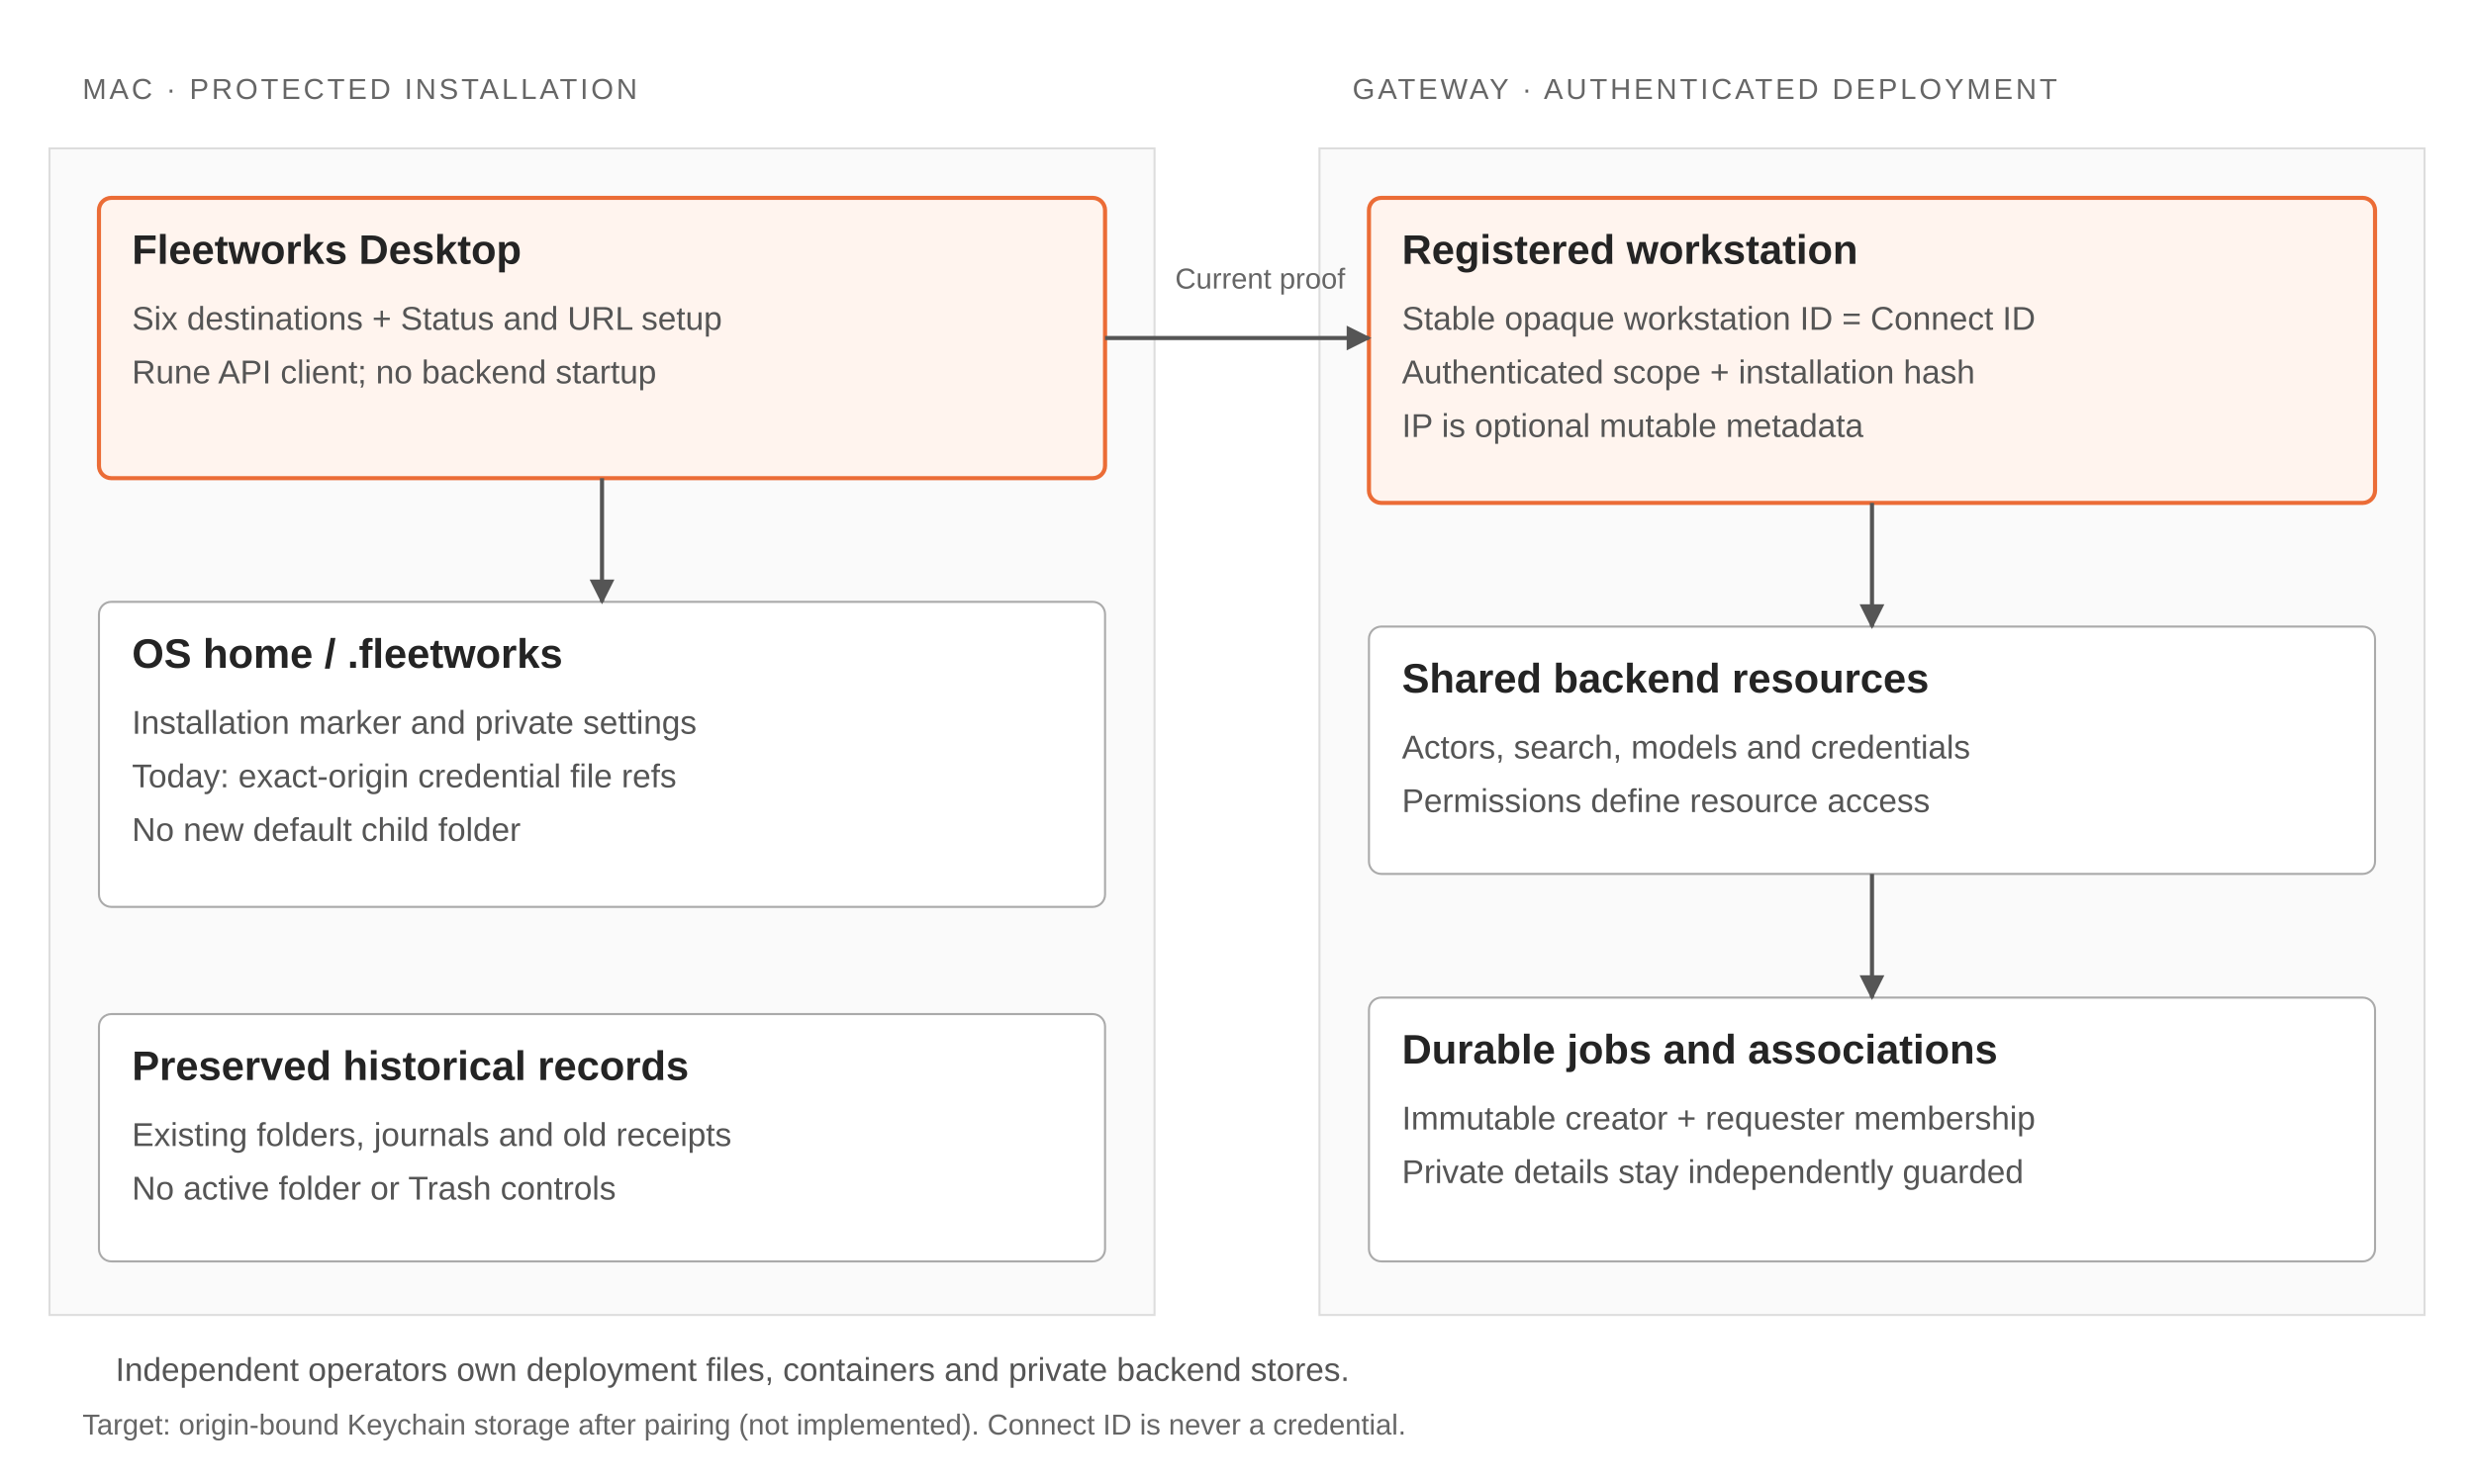
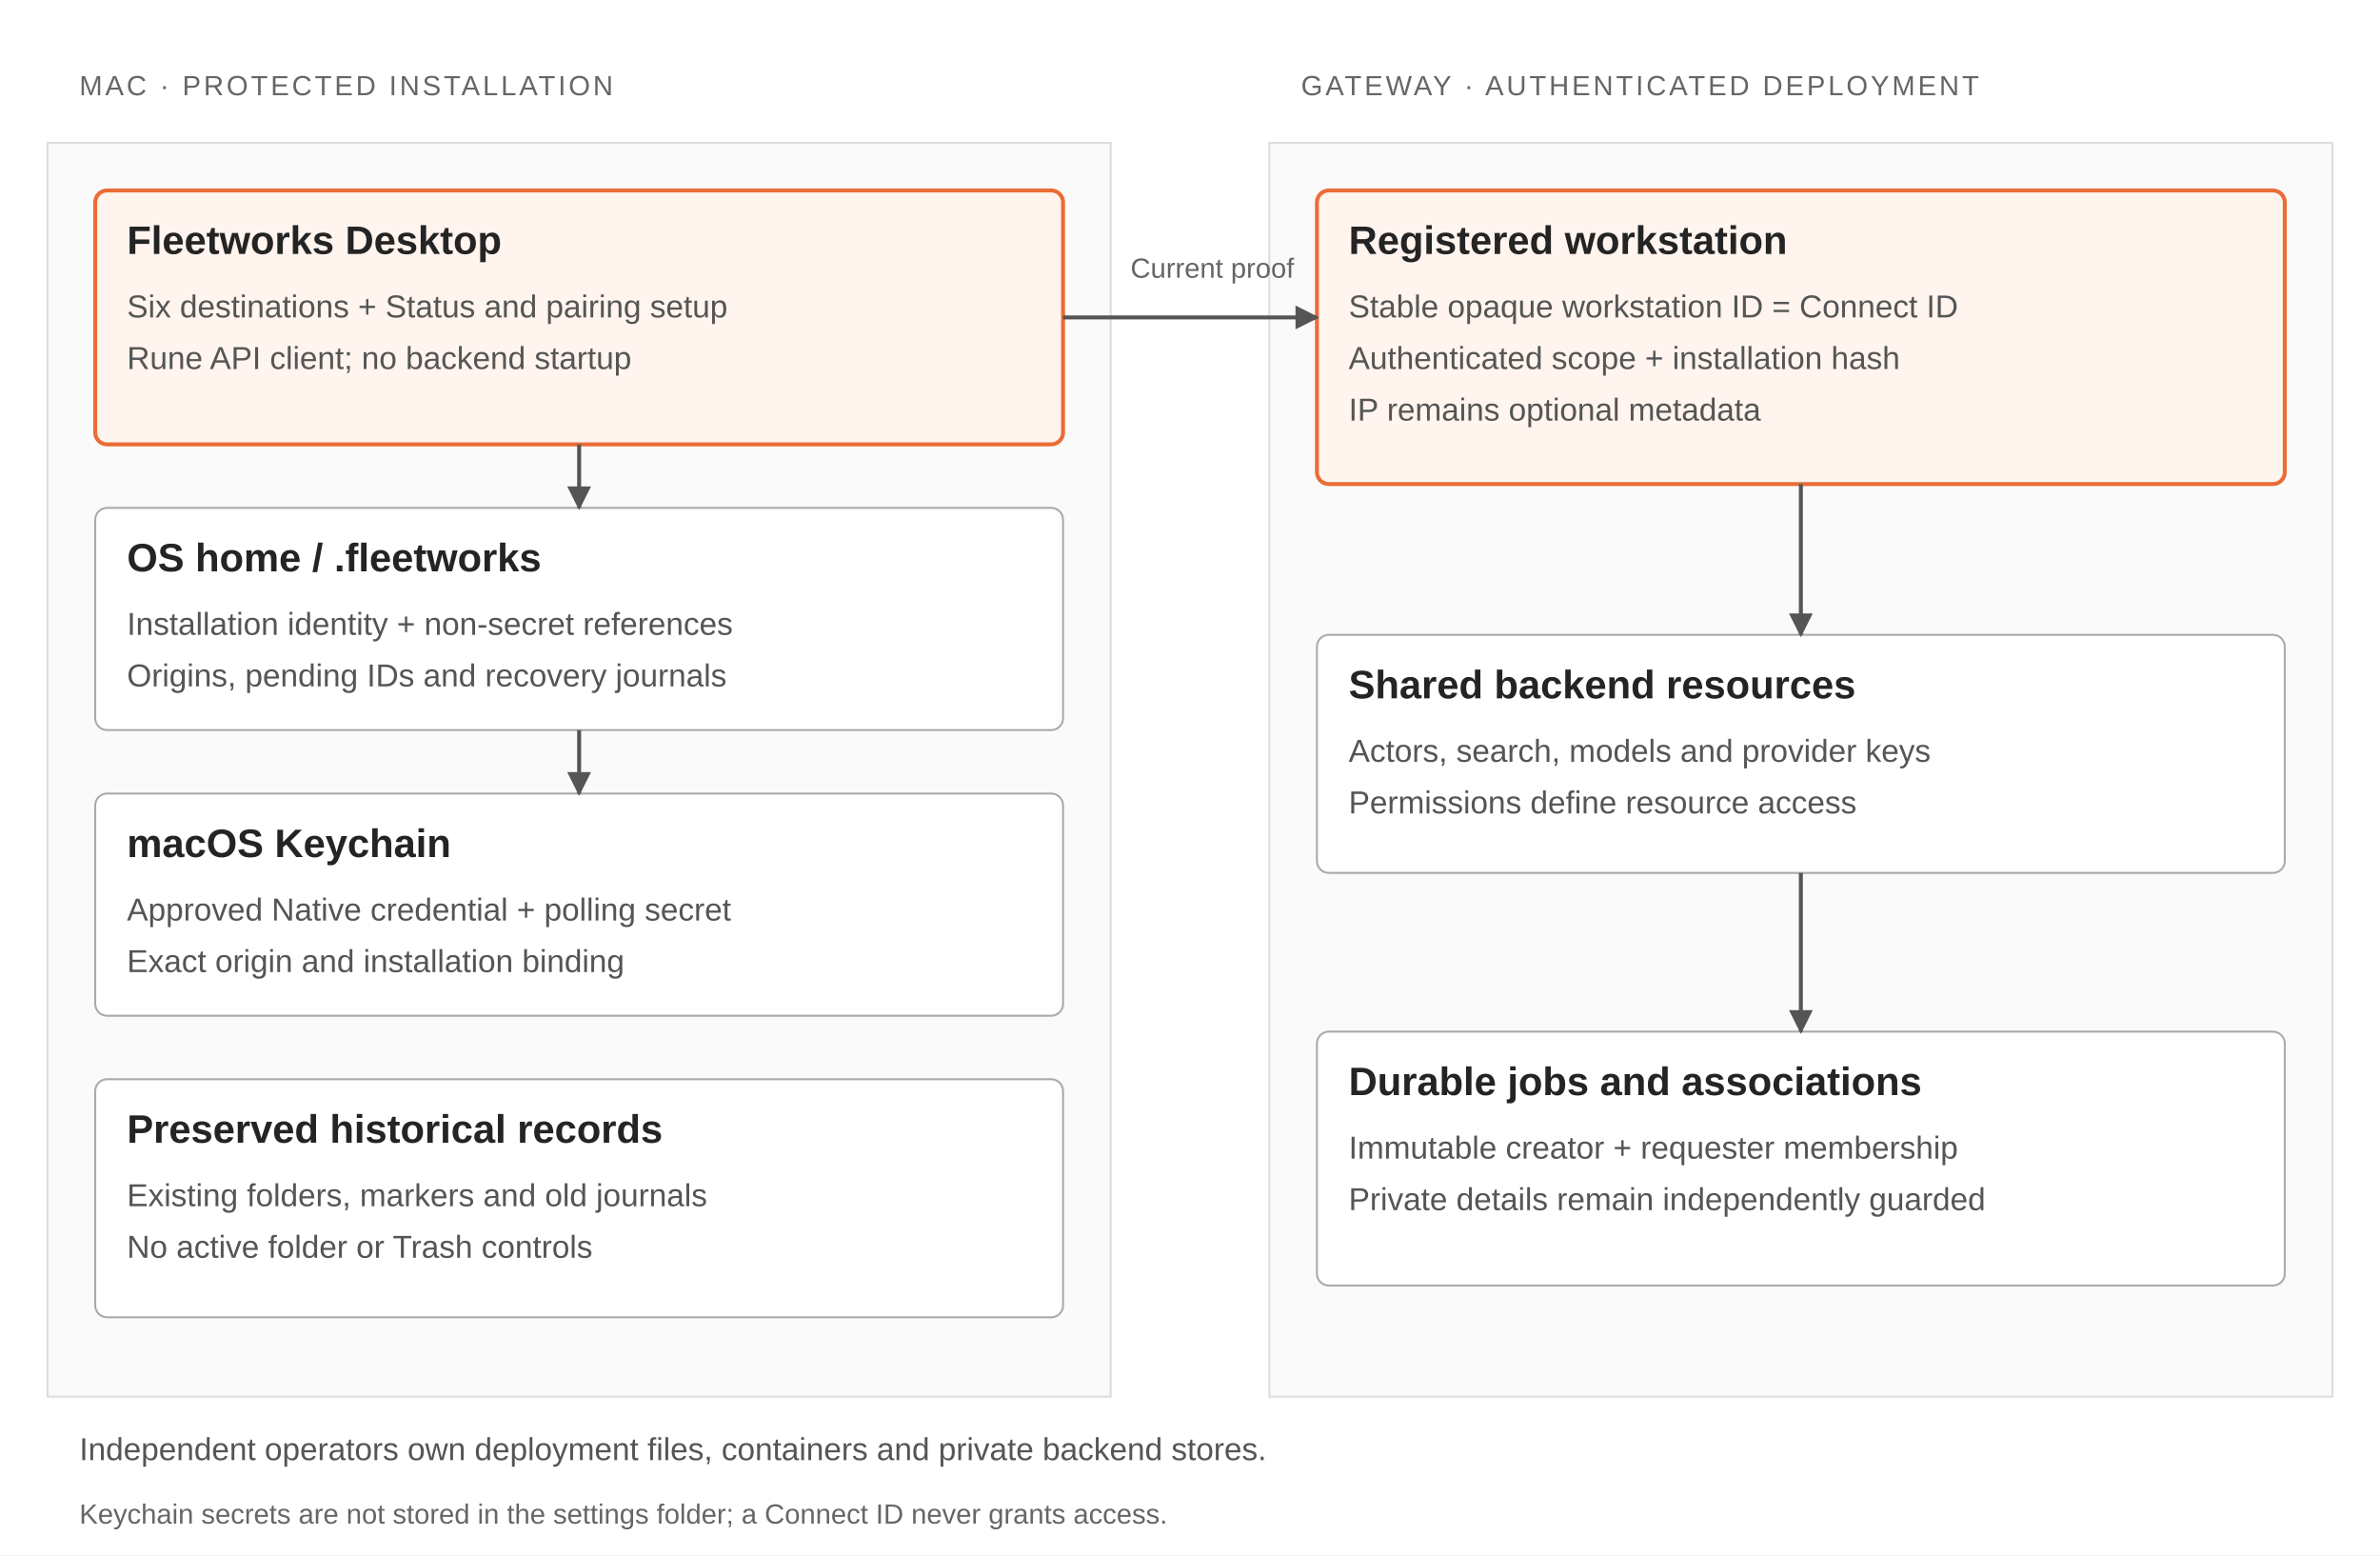
- <svg xmlns="http://www.w3.org/2000/svg" viewBox="0 0 1200 720" role="img" aria-labelledby="workspace-title workspace-desc">
+ <svg xmlns="http://www.w3.org/2000/svg" viewBox="0 0 1200 784" role="img" aria-labelledby="workspace-title workspace-desc">
  <style>text{font-family:Geist,Arial,sans-serif;fill:#242424}.zone{font-size:14px;letter-spacing:1.4px;fill:#666}.label{font-size:20px;font-weight:600}.note{font-size:16px;fill:#555}.small{font-size:14px;fill:#666}.node{fill:#fff;stroke:#aaa;stroke-width:1}.focus{fill:#fff4ee;stroke:#eb6c36;stroke-width:2}.wire{fill:none;stroke:#555;stroke-width:2;marker-end:url(#arrow)}.lane{fill:#fafafa;stroke:#ddd;stroke-width:1}</style>
  <defs>
    <marker id="arrow" viewBox="0 0 10 10" refX="9" refY="5" markerWidth="6" markerHeight="6" orient="auto">
      <path d="M 0 0 L 10 5 L 0 10 z" fill="#555" />
    </marker>
  </defs>
-   <rect width="1200" height="720" fill="#fff" />
-   <rect x="24" y="72" width="536" height="566" class="lane" />
-   <rect x="640" y="72" width="536" height="566" class="lane" />
+   <rect width="1200" height="784" fill="#fff" />
+   <rect x="24" y="72" width="536" height="632" class="lane" />
+   <rect x="640" y="72" width="536" height="632" class="lane" />
  <text x="40" y="48" class="zone">MAC · PROTECTED INSTALLATION</text>
  <text x="656" y="48" class="zone">GATEWAY · AUTHENTICATED DEPLOYMENT</text>
-   <rect x="48" y="96" width="488" height="136" rx="6" class="focus" />
-   <text x="64" y="128" class="label">Fleetworks Desktop</text>
-   <text x="64" y="160" class="note">Six destinations + Status and URL setup</text>
-   <text x="64" y="186" class="note">Rune API client; no backend startup</text>
-   <rect x="48" y="292" width="488" height="148" rx="6" class="node" />
-   <text x="64" y="324" class="label">OS home / .fleetworks</text>
-   <text x="64" y="356" class="note">Installation marker and private settings</text>
-   <text x="64" y="382" class="note">Today: exact-origin credential file refs</text>
-   <text x="64" y="408" class="note">No new default child folder</text>
-   <rect x="48" y="492" width="488" height="120" rx="6" class="node" />
-   <text x="64" y="524" class="label">Preserved historical records</text>
-   <text x="64" y="556" class="note">Existing folders, journals and old receipts</text>
-   <text x="64" y="582" class="note">No active folder or Trash controls</text>
-   <rect x="664" y="96" width="488" height="148" rx="6" class="focus" />
-   <text x="680" y="128" class="label">Registered workstation</text>
-   <text x="680" y="160" class="note">Stable opaque workstation ID = Connect ID</text>
-   <text x="680" y="186" class="note">Authenticated scope + installation hash</text>
-   <text x="680" y="212" class="note">IP is optional mutable metadata</text>
-   <rect x="664" y="304" width="488" height="120" rx="6" class="node" />
-   <text x="680" y="336" class="label">Shared backend resources</text>
-   <text x="680" y="368" class="note">Actors, search, models and credentials</text>
-   <text x="680" y="394" class="note">Permissions define resource access</text>
-   <rect x="664" y="484" width="488" height="128" rx="6" class="node" />
-   <text x="680" y="516" class="label">Durable jobs and associations</text>
-   <text x="680" y="548" class="note">Immutable creator + requester membership</text>
-   <text x="680" y="574" class="note">Private details stay independently guarded</text>
-   <path d="M 536 164 H 664" class="wire" />
-   <path d="M 292 232 V 292" class="wire" />
-   <path d="M 908 244 V 304" class="wire" />
-   <path d="M 908 424 V 484" class="wire" />
+   <g data-card="true">
+     <rect x="48" y="96" width="488" height="128" rx="6" class="focus" />
+     <text x="64" y="128" class="label">Fleetworks Desktop</text>
+     <text x="64" y="160" class="note">Six destinations + Status and pairing setup</text>
+     <text x="64" y="186" class="note">Rune API client; no backend startup</text>
+   </g>
+   <g data-card="true">
+     <rect x="48" y="256" width="488" height="112" rx="6" class="node" />
+     <text x="64" y="288" class="label">OS home / .fleetworks</text>
+     <text x="64" y="320" class="note">Installation identity + non-secret references</text>
+     <text x="64" y="346" class="note">Origins, pending IDs and recovery journals</text>
+   </g>
+   <g data-card="true">
+     <rect x="48" y="400" width="488" height="112" rx="6" class="node" />
+     <text x="64" y="432" class="label">macOS Keychain</text>
+     <text x="64" y="464" class="note">Approved Native credential + polling secret</text>
+     <text x="64" y="490" class="note">Exact origin and installation binding</text>
+   </g>
+   <g data-card="true">
+     <rect x="48" y="544" width="488" height="120" rx="6" class="node" />
+     <text x="64" y="576" class="label">Preserved historical records</text>
+     <text x="64" y="608" class="note">Existing folders, markers and old journals</text>
+     <text x="64" y="634" class="note">No active folder or Trash controls</text>
+   </g>
+   <g data-card="true">
+     <rect x="664" y="96" width="488" height="148" rx="6" class="focus" />
+     <text x="680" y="128" class="label">Registered workstation</text>
+     <text x="680" y="160" class="note">Stable opaque workstation ID = Connect ID</text>
+     <text x="680" y="186" class="note">Authenticated scope + installation hash</text>
+     <text x="680" y="212" class="note">IP remains optional metadata</text>
+   </g>
+   <g data-card="true">
+     <rect x="664" y="320" width="488" height="120" rx="6" class="node" />
+     <text x="680" y="352" class="label">Shared backend resources</text>
+     <text x="680" y="384" class="note">Actors, search, models and provider keys</text>
+     <text x="680" y="410" class="note">Permissions define resource access</text>
+   </g>
+   <g data-card="true">
+     <rect x="664" y="520" width="488" height="128" rx="6" class="node" />
+     <text x="680" y="552" class="label">Durable jobs and associations</text>
+     <text x="680" y="584" class="note">Immutable creator + requester membership</text>
+     <text x="680" y="610" class="note">Private details remain independently guarded</text>
+   </g>
+   <path d="M 536 160 H 664" class="wire" />
+   <path d="M 292 224 V 256" class="wire" />
+   <path d="M 292 368 V 400" class="wire" />
+   <path d="M 908 244 V 320" class="wire" />
+   <path d="M 908 440 V 520" class="wire" />
  <text x="570" y="140" class="small">Current proof</text>
-   <text x="56" y="670" class="note">Independent operators own deployment files, containers and private backend stores.</text>
-   <text x="40" y="696" class="small">Target: origin-bound Keychain storage after pairing (not implemented). Connect ID is never a credential.</text>
+   <text x="40" y="736" class="note">Independent operators own deployment files, containers and private backend stores.</text>
+   <text x="40" y="768" class="small">Keychain secrets are not stored in the settings folder; a Connect ID never grants access.</text>
</svg>
